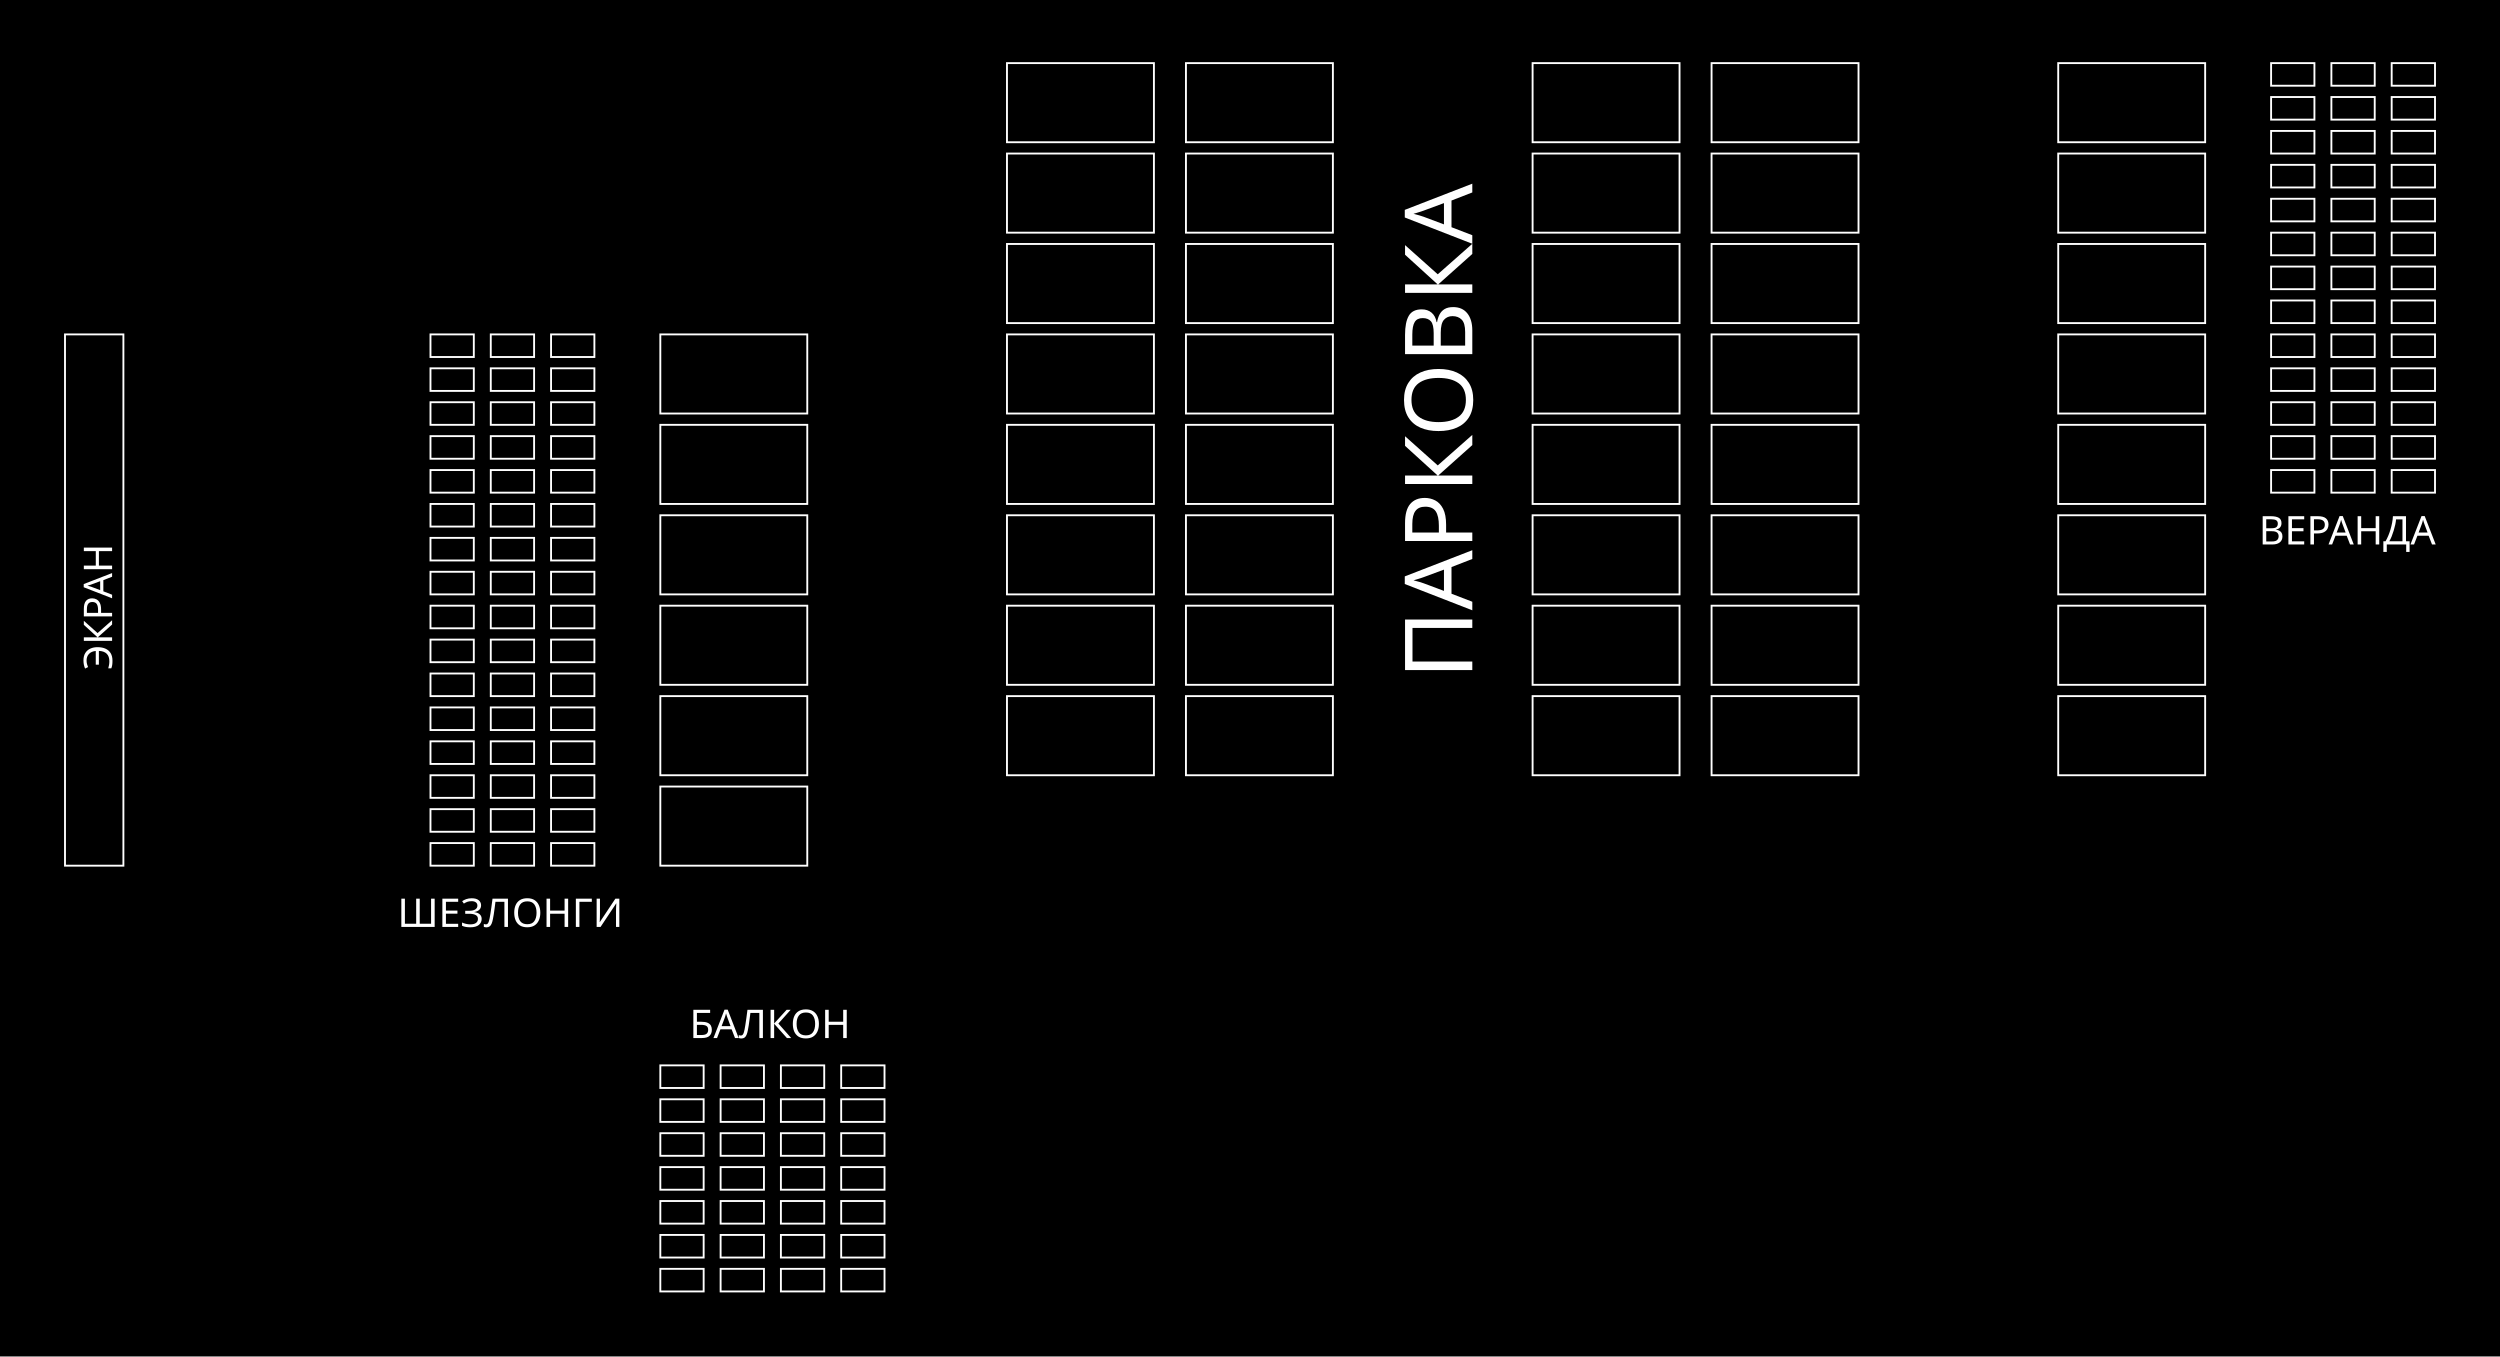
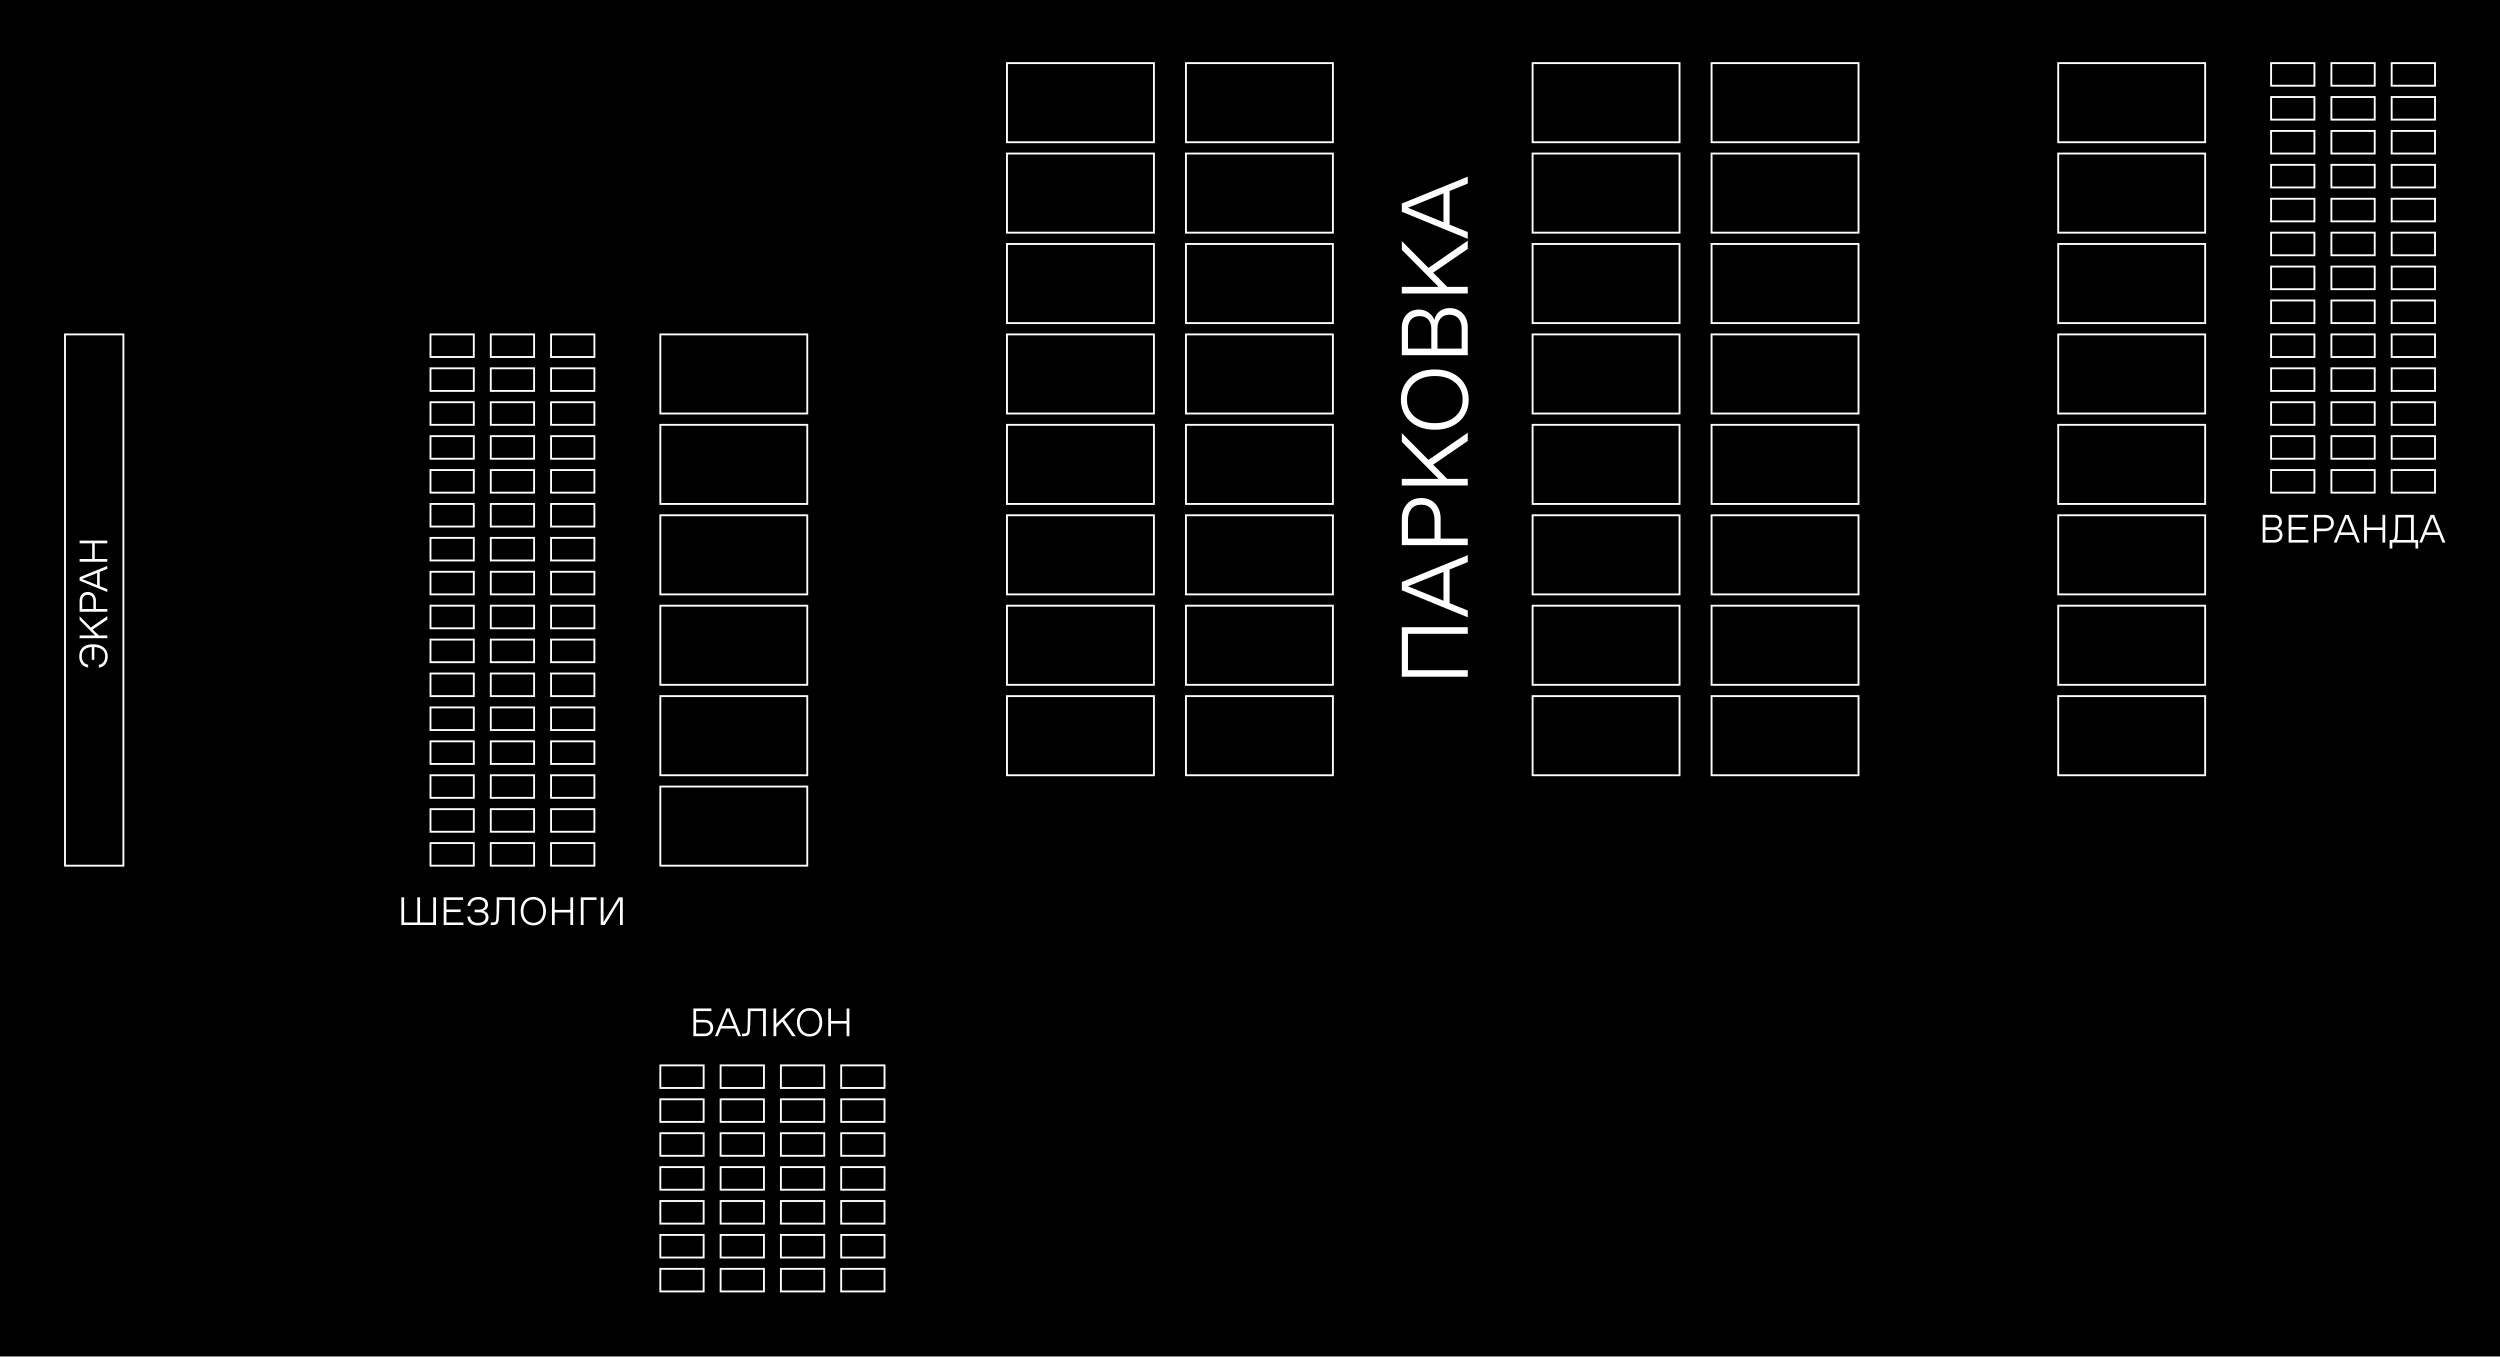
<svg xmlns="http://www.w3.org/2000/svg" width="1327px" height="720px" viewBox="0 0 1327 720" version="1.1">
  <g id="WRS-Copy" stroke="none" stroke-width="1" fill="none" fill-rule="evenodd">
    <rect fill="#000000" x="0" y="0" width="1327" height="720" />
    <rect id="Rectangle" stroke="#FFFFFF" fill="#000000" x="813.5" y="33.5" width="78" height="42" />
    <rect id="Rectangle-Copy-2" stroke="#FFFFFF" fill="#000000" x="813.5" y="81.5" width="78" height="42" />
    <rect id="Rectangle-Copy-24" stroke="#FFFFFF" fill="#000000" x="534.5" y="81.5" width="78" height="42" />
    <rect id="Rectangle" stroke="#FFFFFF" fill="#000000" x="228.5" y="447.5" width="23" height="12" />
    <rect id="Rectangle-Copy-61" stroke="#FFFFFF" fill="#000000" x="260.5" y="447.5" width="23" height="12" />
    <rect id="Rectangle-Copy-40" stroke="#FFFFFF" fill="#000000" x="228.5" y="429.5" width="23" height="12" />
    <rect id="Rectangle-Copy-62" stroke="#FFFFFF" fill="#000000" x="260.5" y="429.5" width="23" height="12" />
    <rect id="Rectangle-Copy-41" stroke="#FFFFFF" fill="#000000" x="228.5" y="411.5" width="23" height="12" />
    <rect id="Rectangle-Copy-63" stroke="#FFFFFF" fill="#000000" x="260.5" y="411.5" width="23" height="12" />
    <rect id="Rectangle-Copy-47" stroke="#FFFFFF" fill="#000000" x="228.5" y="393.5" width="23" height="12" />
    <rect id="Rectangle-Copy-64" stroke="#FFFFFF" fill="#000000" x="260.5" y="393.5" width="23" height="12" />
    <rect id="Rectangle-Copy-48" stroke="#FFFFFF" fill="#000000" x="228.5" y="375.5" width="23" height="12" />
    <rect id="Rectangle-Copy-65" stroke="#FFFFFF" fill="#000000" x="260.5" y="375.5" width="23" height="12" />
    <rect id="Rectangle-Copy-49" stroke="#FFFFFF" fill="#000000" x="228.5" y="357.5" width="23" height="12" />
    <rect id="Rectangle-Copy-66" stroke="#FFFFFF" fill="#000000" x="260.5" y="357.5" width="23" height="12" />
    <rect id="Rectangle-Copy-50" stroke="#FFFFFF" fill="#000000" x="228.5" y="339.5" width="23" height="12" />
    <rect id="Rectangle-Copy-67" stroke="#FFFFFF" fill="#000000" x="260.5" y="339.5" width="23" height="12" />
    <rect id="Rectangle-Copy-51" stroke="#FFFFFF" fill="#000000" x="228.5" y="321.5" width="23" height="12" />
    <rect id="Rectangle-Copy-68" stroke="#FFFFFF" fill="#000000" x="260.5" y="321.5" width="23" height="12" />
    <rect id="Rectangle-Copy-52" stroke="#FFFFFF" fill="#000000" x="228.5" y="303.5" width="23" height="12" />
    <rect id="Rectangle-Copy-69" stroke="#FFFFFF" fill="#000000" x="260.5" y="303.5" width="23" height="12" />
    <rect id="Rectangle-Copy-53" stroke="#FFFFFF" fill="#000000" x="228.5" y="285.5" width="23" height="12" />
    <rect id="Rectangle-Copy-70" stroke="#FFFFFF" fill="#000000" x="260.5" y="285.5" width="23" height="12" />
    <rect id="Rectangle-Copy-54" stroke="#FFFFFF" fill="#000000" x="228.5" y="267.5" width="23" height="12" />
    <rect id="Rectangle-Copy-71" stroke="#FFFFFF" fill="#000000" x="260.5" y="267.5" width="23" height="12" />
    <rect id="Rectangle-Copy-55" stroke="#FFFFFF" fill="#000000" x="228.5" y="249.5" width="23" height="12" />
    <rect id="Rectangle-Copy-72" stroke="#FFFFFF" fill="#000000" x="260.5" y="249.5" width="23" height="12" />
    <rect id="Rectangle-Copy-56" stroke="#FFFFFF" fill="#000000" x="228.5" y="231.5" width="23" height="12" />
    <rect id="Rectangle-Copy-73" stroke="#FFFFFF" fill="#000000" x="260.5" y="231.5" width="23" height="12" />
    <rect id="Rectangle-Copy-57" stroke="#FFFFFF" fill="#000000" x="228.5" y="213.5" width="23" height="12" />
    <rect id="Rectangle-Copy-74" stroke="#FFFFFF" fill="#000000" x="260.5" y="213.5" width="23" height="12" />
    <rect id="Rectangle-Copy-58" stroke="#FFFFFF" fill="#000000" x="228.5" y="195.5" width="23" height="12" />
    <rect id="Rectangle-Copy-75" stroke="#FFFFFF" fill="#000000" x="260.5" y="195.5" width="23" height="12" />
    <rect id="Rectangle-Copy-59" stroke="#FFFFFF" fill="#000000" x="228.5" y="177.5" width="23" height="12" />
    <rect id="Rectangle-Copy-76" stroke="#FFFFFF" fill="#000000" x="260.5" y="177.5" width="23" height="12" />
    <rect id="Rectangle-Copy-92" stroke="#FFFFFF" fill="#000000" x="292.5" y="447.5" width="23" height="12" />
    <rect id="Rectangle-Copy-91" stroke="#FFFFFF" fill="#000000" x="292.5" y="429.5" width="23" height="12" />
    <rect id="Rectangle-Copy-90" stroke="#FFFFFF" fill="#000000" x="292.5" y="411.5" width="23" height="12" />
    <rect id="Rectangle-Copy-89" stroke="#FFFFFF" fill="#000000" x="292.5" y="393.5" width="23" height="12" />
    <rect id="Rectangle-Copy-88" stroke="#FFFFFF" fill="#000000" x="292.5" y="375.5" width="23" height="12" />
    <rect id="Rectangle-Copy-87" stroke="#FFFFFF" fill="#000000" x="292.5" y="357.5" width="23" height="12" />
    <rect id="Rectangle-Copy-86" stroke="#FFFFFF" fill="#000000" x="292.5" y="339.5" width="23" height="12" />
    <rect id="Rectangle-Copy-85" stroke="#FFFFFF" fill="#000000" x="292.5" y="321.5" width="23" height="12" />
    <rect id="Rectangle-Copy-84" stroke="#FFFFFF" fill="#000000" x="292.5" y="303.5" width="23" height="12" />
    <rect id="Rectangle-Copy-83" stroke="#FFFFFF" fill="#000000" x="292.5" y="285.5" width="23" height="12" />
    <rect id="Rectangle-Copy-82" stroke="#FFFFFF" fill="#000000" x="292.5" y="267.5" width="23" height="12" />
    <rect id="Rectangle-Copy-81" stroke="#FFFFFF" fill="#000000" x="292.5" y="249.5" width="23" height="12" />
    <rect id="Rectangle-Copy-80" stroke="#FFFFFF" fill="#000000" x="292.5" y="231.5" width="23" height="12" />
    <rect id="Rectangle-Copy-79" stroke="#FFFFFF" fill="#000000" x="292.5" y="213.5" width="23" height="12" />
    <rect id="Rectangle-Copy-78" stroke="#FFFFFF" fill="#000000" x="292.5" y="195.5" width="23" height="12" />
    <rect id="Rectangle-Copy-77" stroke="#FFFFFF" fill="#000000" x="292.5" y="177.5" width="23" height="12" />
    <rect id="Rectangle-Copy-99" stroke="#FFFFFF" fill="#000000" x="1205.5" y="249.5" width="23" height="12" />
    <rect id="Rectangle-Copy-125" stroke="#FFFFFF" fill="#000000" x="350.5" y="673.5" width="23" height="12" />
    <rect id="Rectangle-Copy-100" stroke="#FFFFFF" fill="#000000" x="1237.5" y="249.5" width="23" height="12" />
    <rect id="Rectangle-Copy-126" stroke="#FFFFFF" fill="#000000" x="382.5" y="673.5" width="23" height="12" />
    <rect id="Rectangle-Copy-101" stroke="#FFFFFF" fill="#000000" x="1205.5" y="231.5" width="23" height="12" />
    <rect id="Rectangle-Copy-127" stroke="#FFFFFF" fill="#000000" x="350.5" y="655.5" width="23" height="12" />
    <rect id="Rectangle-Copy-102" stroke="#FFFFFF" fill="#000000" x="1237.5" y="231.5" width="23" height="12" />
    <rect id="Rectangle-Copy-141" stroke="#FFFFFF" fill="#000000" x="382.5" y="655.5" width="23" height="12" />
    <rect id="Rectangle-Copy-103" stroke="#FFFFFF" fill="#000000" x="1205.5" y="213.5" width="23" height="12" />
    <rect id="Rectangle-Copy-142" stroke="#FFFFFF" fill="#000000" x="350.5" y="637.5" width="23" height="12" />
    <rect id="Rectangle-Copy-104" stroke="#FFFFFF" fill="#000000" x="1237.5" y="213.5" width="23" height="12" />
    <rect id="Rectangle-Copy-143" stroke="#FFFFFF" fill="#000000" x="382.5" y="637.5" width="23" height="12" />
    <rect id="Rectangle-Copy-105" stroke="#FFFFFF" fill="#000000" x="1205.5" y="195.5" width="23" height="12" />
    <rect id="Rectangle-Copy-144" stroke="#FFFFFF" fill="#000000" x="350.5" y="619.5" width="23" height="12" />
    <rect id="Rectangle-Copy-106" stroke="#FFFFFF" fill="#000000" x="1237.5" y="195.5" width="23" height="12" />
    <rect id="Rectangle-Copy-145" stroke="#FFFFFF" fill="#000000" x="382.5" y="619.5" width="23" height="12" />
    <rect id="Rectangle-Copy-107" stroke="#FFFFFF" fill="#000000" x="1205.5" y="177.5" width="23" height="12" />
    <rect id="Rectangle-Copy-146" stroke="#FFFFFF" fill="#000000" x="350.5" y="601.5" width="23" height="12" />
    <rect id="Rectangle-Copy-108" stroke="#FFFFFF" fill="#000000" x="1237.5" y="177.5" width="23" height="12" />
    <rect id="Rectangle-Copy-147" stroke="#FFFFFF" fill="#000000" x="382.5" y="601.5" width="23" height="12" />
    <rect id="Rectangle-Copy-109" stroke="#FFFFFF" fill="#000000" x="1205.5" y="159.5" width="23" height="12" />
    <rect id="Rectangle-Copy-148" stroke="#FFFFFF" fill="#000000" x="350.5" y="583.5" width="23" height="12" />
    <rect id="Rectangle-Copy-110" stroke="#FFFFFF" fill="#000000" x="1237.5" y="159.5" width="23" height="12" />
    <rect id="Rectangle-Copy-149" stroke="#FFFFFF" fill="#000000" x="382.5" y="583.5" width="23" height="12" />
    <rect id="Rectangle-Copy-111" stroke="#FFFFFF" fill="#000000" x="1205.5" y="141.5" width="23" height="12" />
    <rect id="Rectangle-Copy-150" stroke="#FFFFFF" fill="#000000" x="350.5" y="565.5" width="23" height="12" />
    <rect id="Rectangle-Copy-112" stroke="#FFFFFF" fill="#000000" x="1237.5" y="141.5" width="23" height="12" />
    <rect id="Rectangle-Copy-151" stroke="#FFFFFF" fill="#000000" x="382.5" y="565.5" width="23" height="12" />
    <rect id="Rectangle-Copy-113" stroke="#FFFFFF" fill="#000000" x="1205.5" y="123.5" width="23" height="12" />
    <rect id="Rectangle-Copy-114" stroke="#FFFFFF" fill="#000000" x="1237.5" y="123.5" width="23" height="12" />
    <rect id="Rectangle-Copy-115" stroke="#FFFFFF" fill="#000000" x="1205.5" y="105.5" width="23" height="12" />
    <rect id="Rectangle-Copy-116" stroke="#FFFFFF" fill="#000000" x="1237.5" y="105.5" width="23" height="12" />
    <rect id="Rectangle-Copy-117" stroke="#FFFFFF" fill="#000000" x="1205.5" y="87.5" width="23" height="12" />
    <rect id="Rectangle-Copy-118" stroke="#FFFFFF" fill="#000000" x="1237.5" y="87.5" width="23" height="12" />
    <rect id="Rectangle-Copy-119" stroke="#FFFFFF" fill="#000000" x="1205.5" y="69.5" width="23" height="12" />
    <rect id="Rectangle-Copy-120" stroke="#FFFFFF" fill="#000000" x="1237.5" y="69.5" width="23" height="12" />
    <rect id="Rectangle-Copy-121" stroke="#FFFFFF" fill="#000000" x="1205.5" y="51.5" width="23" height="12" />
    <rect id="Rectangle-Copy-122" stroke="#FFFFFF" fill="#000000" x="1237.5" y="51.5" width="23" height="12" />
    <rect id="Rectangle-Copy-123" stroke="#FFFFFF" fill="#000000" x="1205.5" y="33.5" width="23" height="12" />
    <rect id="Rectangle-Copy-124" stroke="#FFFFFF" fill="#000000" x="1237.5" y="33.5" width="23" height="12" />
    <rect id="Rectangle-Copy-128" stroke="#FFFFFF" fill="#000000" x="1269.5" y="249.5" width="23" height="12" />
    <rect id="Rectangle-Copy-164" stroke="#FFFFFF" fill="#000000" x="414.5" y="673.5" width="23" height="12" />
    <rect id="Rectangle-Copy-171" stroke="#FFFFFF" fill="#000000" x="446.5" y="673.5" width="23" height="12" />
    <rect id="Rectangle-Copy-129" stroke="#FFFFFF" fill="#000000" x="1269.5" y="231.5" width="23" height="12" />
    <rect id="Rectangle-Copy-165" stroke="#FFFFFF" fill="#000000" x="414.5" y="655.5" width="23" height="12" />
    <rect id="Rectangle-Copy-172" stroke="#FFFFFF" fill="#000000" x="446.5" y="655.5" width="23" height="12" />
    <rect id="Rectangle-Copy-130" stroke="#FFFFFF" fill="#000000" x="1269.5" y="213.5" width="23" height="12" />
    <rect id="Rectangle-Copy-166" stroke="#FFFFFF" fill="#000000" x="414.5" y="637.5" width="23" height="12" />
    <rect id="Rectangle-Copy-173" stroke="#FFFFFF" fill="#000000" x="446.5" y="637.5" width="23" height="12" />
    <rect id="Rectangle-Copy-131" stroke="#FFFFFF" fill="#000000" x="1269.5" y="195.5" width="23" height="12" />
    <rect id="Rectangle-Copy-167" stroke="#FFFFFF" fill="#000000" x="414.5" y="619.5" width="23" height="12" />
    <rect id="Rectangle-Copy-174" stroke="#FFFFFF" fill="#000000" x="446.5" y="619.5" width="23" height="12" />
    <rect id="Rectangle-Copy-132" stroke="#FFFFFF" fill="#000000" x="1269.5" y="177.5" width="23" height="12" />
    <rect id="Rectangle-Copy-168" stroke="#FFFFFF" fill="#000000" x="414.5" y="601.5" width="23" height="12" />
    <rect id="Rectangle-Copy-175" stroke="#FFFFFF" fill="#000000" x="446.5" y="601.5" width="23" height="12" />
    <rect id="Rectangle-Copy-133" stroke="#FFFFFF" fill="#000000" x="1269.5" y="159.5" width="23" height="12" />
    <rect id="Rectangle-Copy-169" stroke="#FFFFFF" fill="#000000" x="414.5" y="583.5" width="23" height="12" />
    <rect id="Rectangle-Copy-176" stroke="#FFFFFF" fill="#000000" x="446.5" y="583.5" width="23" height="12" />
    <rect id="Rectangle-Copy-134" stroke="#FFFFFF" fill="#000000" x="1269.5" y="141.5" width="23" height="12" />
    <rect id="Rectangle-Copy-170" stroke="#FFFFFF" fill="#000000" x="414.5" y="565.5" width="23" height="12" />
    <rect id="Rectangle-Copy-177" stroke="#FFFFFF" fill="#000000" x="446.5" y="565.5" width="23" height="12" />
    <rect id="Rectangle-Copy-135" stroke="#FFFFFF" fill="#000000" x="1269.5" y="123.5" width="23" height="12" />
    <rect id="Rectangle-Copy-136" stroke="#FFFFFF" fill="#000000" x="1269.5" y="105.5" width="23" height="12" />
    <rect id="Rectangle-Copy-137" stroke="#FFFFFF" fill="#000000" x="1269.5" y="87.5" width="23" height="12" />
    <rect id="Rectangle-Copy-138" stroke="#FFFFFF" fill="#000000" x="1269.5" y="69.5" width="23" height="12" />
    <rect id="Rectangle-Copy-139" stroke="#FFFFFF" fill="#000000" x="1269.5" y="51.5" width="23" height="12" />
    <rect id="Rectangle-Copy-140" stroke="#FFFFFF" fill="#000000" x="1269.5" y="33.5" width="23" height="12" />
    <rect id="Rectangle-Copy" stroke="#FFFFFF" fill="#000000" x="908.5" y="33.5" width="78" height="42" />
    <rect id="Rectangle-Copy-25" stroke="#FFFFFF" fill="#000000" x="629.5" y="33.5" width="78" height="42" />
    <rect id="Rectangle-Copy-39" stroke="#FFFFFF" fill="#000000" x="534.5" y="33.5" width="78" height="42" />
    <rect id="Rectangle-Copy-16" stroke="#FFFFFF" fill="#000000" x="1092.5" y="33.5" width="78" height="42" />
    <rect id="Rectangle-Copy-3" stroke="#FFFFFF" fill="#000000" x="908.5" y="81.5" width="78" height="42" />
    <rect id="Rectangle-Copy-26" stroke="#FFFFFF" fill="#000000" x="629.5" y="81.5" width="78" height="42" />
    <rect id="Rectangle-Copy-17" stroke="#FFFFFF" fill="#000000" x="1092.5" y="81.5" width="78" height="42" />
    <rect id="Rectangle-Copy-5" stroke="#FFFFFF" fill="#000000" x="813.5" y="129.5" width="78" height="42" />
    <rect id="Rectangle-Copy-27" stroke="#FFFFFF" fill="#000000" x="534.5" y="129.5" width="78" height="42" />
    <rect id="Rectangle-Copy-4" stroke="#FFFFFF" fill="#000000" x="908.5" y="129.5" width="78" height="42" />
    <rect id="Rectangle-Copy-28" stroke="#FFFFFF" fill="#000000" x="629.5" y="129.5" width="78" height="42" />
    <rect id="Rectangle-Copy-18" stroke="#FFFFFF" fill="#000000" x="1092.5" y="129.5" width="78" height="42" />
    <rect id="Rectangle-Copy-7" stroke="#FFFFFF" fill="#000000" x="813.5" y="177.5" width="78" height="42" />
    <rect id="Rectangle-Copy-29" stroke="#FFFFFF" fill="#000000" x="534.5" y="177.5" width="78" height="42" />
    <rect id="Rectangle-Copy-6" stroke="#FFFFFF" fill="#000000" x="908.5" y="177.5" width="78" height="42" />
    <rect id="Rectangle-Copy-30" stroke="#FFFFFF" fill="#000000" x="629.5" y="177.5" width="78" height="42" />
    <rect id="Rectangle-Copy-19" stroke="#FFFFFF" fill="#000000" x="1092.5" y="177.5" width="78" height="42" />
    <rect id="Rectangle-Copy-42" stroke="#FFFFFF" fill="#000000" x="350.5" y="177.5" width="78" height="42" />
    <rect id="Rectangle-Copy-9" stroke="#FFFFFF" fill="#000000" x="813.5" y="225.5" width="78" height="42" />
    <rect id="Rectangle-Copy-31" stroke="#FFFFFF" fill="#000000" x="534.5" y="225.5" width="78" height="42" />
    <rect id="Rectangle-Copy-8" stroke="#FFFFFF" fill="#000000" x="908.5" y="225.5" width="78" height="42" />
    <rect id="Rectangle-Copy-32" stroke="#FFFFFF" fill="#000000" x="629.5" y="225.5" width="78" height="42" />
    <rect id="Rectangle-Copy-20" stroke="#FFFFFF" fill="#000000" x="1092.5" y="225.5" width="78" height="42" />
    <rect id="Rectangle-Copy-43" stroke="#FFFFFF" fill="#000000" x="350.5" y="225.5" width="78" height="42" />
    <rect id="Rectangle-Copy-11" stroke="#FFFFFF" fill="#000000" x="813.5" y="273.5" width="78" height="42" />
    <rect id="Rectangle-Copy-33" stroke="#FFFFFF" fill="#000000" x="534.5" y="273.5" width="78" height="42" />
    <rect id="Rectangle-Copy-10" stroke="#FFFFFF" fill="#000000" x="908.5" y="273.5" width="78" height="42" />
    <rect id="Rectangle-Copy-34" stroke="#FFFFFF" fill="#000000" x="629.5" y="273.5" width="78" height="42" />
    <rect id="Rectangle-Copy-21" stroke="#FFFFFF" fill="#000000" x="1092.5" y="273.5" width="78" height="42" />
    <rect id="Rectangle-Copy-44" stroke="#FFFFFF" fill="#000000" x="350.5" y="273.5" width="78" height="42" />
    <rect id="Rectangle-Copy-13" stroke="#FFFFFF" fill="#000000" x="813.5" y="321.5" width="78" height="42" />
    <rect id="Rectangle-Copy-35" stroke="#FFFFFF" fill="#000000" x="534.5" y="321.5" width="78" height="42" />
    <rect id="Rectangle-Copy-12" stroke="#FFFFFF" fill="#000000" x="908.5" y="321.5" width="78" height="42" />
    <rect id="Rectangle-Copy-36" stroke="#FFFFFF" fill="#000000" x="629.5" y="321.5" width="78" height="42" />
    <rect id="Rectangle-Copy-22" stroke="#FFFFFF" fill="#000000" x="1092.5" y="321.5" width="78" height="42" />
    <rect id="Rectangle-Copy-45" stroke="#FFFFFF" fill="#000000" x="350.5" y="321.5" width="78" height="42" />
    <rect id="Rectangle-Copy-15" stroke="#FFFFFF" fill="#000000" x="813.5" y="369.5" width="78" height="42" />
    <rect id="Rectangle-Copy-37" stroke="#FFFFFF" fill="#000000" x="534.5" y="369.5" width="78" height="42" />
    <rect id="Rectangle-Copy-14" stroke="#FFFFFF" fill="#000000" x="908.5" y="369.5" width="78" height="42" />
    <rect id="Rectangle-Copy-38" stroke="#FFFFFF" fill="#000000" x="629.5" y="369.5" width="78" height="42" />
    <rect id="Rectangle-Copy-23" stroke="#FFFFFF" fill="#000000" x="1092.5" y="369.5" width="78" height="42" />
    <rect id="Rectangle-Copy-46" stroke="#FFFFFF" fill="#000000" x="350.5" y="369.5" width="78" height="42" />
    <rect id="Rectangle-Copy-60" stroke="#FFFFFF" fill="#000000" x="350.5" y="417.5" width="78" height="42" />
    <rect id="Rectangle" stroke="#FFFFFF" fill="#000000" x="34.5" y="177.5" width="31" height="282" />
-     <text id="Балкон" font-family="FavoritPro-Light, Favorit Pro" font-size="21" font-weight="300" line-spacing="20" fill="#FFFFFF">
-       <tspan x="366" y="551">БАЛКОН</tspan>
-     </text>
-     <text id="Шезлонги" font-family="FavoritPro-Light, Favorit Pro" font-size="21" font-weight="300" line-spacing="20" fill="#FFFFFF">
-       <tspan x="211" y="492">ШЕЗЛОНГИ</tspan>
-     </text>
-     <text id="Экран" transform="translate(50.5, 320) rotate(-90) translate(-50.5, -320) " font-family="FavoritPro-Light, Favorit Pro" font-size="21" font-weight="300" line-spacing="20" fill="#FFFFFF">
-       <tspan x="15" y="329">ЭКРАН</tspan>
-     </text>
-     <text id="Веранда" font-family="FavoritPro-Light, Favorit Pro" font-size="21" font-weight="300" line-spacing="20" fill="#FFFFFF">
-       <tspan x="1199" y="289">ВЕРАНДА</tspan>
-     </text>
-     <text id="Парковка" transform="translate(759.5, 225) rotate(-90) translate(-759.5, -225) " font-family="FavoritPro-Light, Favorit Pro" font-size="50" font-weight="300" line-spacing="48" fill="#FFFFFF">
-       <tspan x="624" y="247">ПАРКОВКА</tspan>
-     </text>
+     <path d="M374.316,550 C376.633,550.041 378.582,548.103 378.541,545.591 C378.541,543.171 377.084,541.325 374.019,541.325 L369.507,541.325 L369.507,536.67 L377.587,536.67 L377.587,535.296 L368.041,535.296 L368.041,550 L374.316,550 Z M373.998,548.636 L369.507,548.636 L369.507,542.689 L374.019,542.689 C375.813,542.689 377.064,543.837 377.064,545.652 C377.064,547.467 375.792,548.636 373.998,548.636 Z M381.022,550 L382.663,545.95 L390.179,545.95 L391.819,550 L393.368,550 L387.379,535.296 L385.534,535.296 L379.504,550 L381.022,550 Z M389.635,544.586 L383.206,544.586 L386.426,536.649 L389.635,544.586 Z M395.019,550 C397.172,550 397.838,549.046 398.023,547.211 C398.095,546.442 398.167,545.17 398.238,543.376 C398.304,541.731 398.335,540.362 398.34,539.268 L398.341,536.67 L405.037,536.67 L405.037,550 L406.513,550 L406.513,535.296 L396.957,535.296 L396.957,539.039 C396.957,540.464 396.936,541.971 396.885,543.571 C396.833,545.17 396.772,546.288 396.7,546.934 C396.577,548.124 396.249,548.636 395.019,548.636 L393.829,548.636 L393.829,550 L395.019,550 Z M412.05,550 L412.05,545.417 L415.219,542.279 L420.51,550 L422.345,550 L416.275,541.233 L422.253,535.296 L420.305,535.296 L412.05,543.489 L412.05,535.296 L410.584,535.296 L410.584,550 L412.05,550 Z M429.728,550.205 C433.573,550.246 436.485,547.272 436.444,542.648 C436.485,538.023 433.573,535.05 429.728,535.091 C425.883,535.05 422.971,538.023 423.012,542.648 C422.971,547.272 425.883,550.246 429.728,550.205 Z M429.831,548.841 L429.625,548.841 C426.652,548.872 424.447,546.411 424.478,542.648 C424.447,538.885 426.652,536.424 429.625,536.455 L429.831,536.455 C432.804,536.424 435.009,538.885 434.978,542.648 C435.009,546.411 432.804,548.872 429.831,548.841 Z M441.089,550 L441.089,543.325 L449.385,543.325 L449.385,550 L450.851,550 L450.851,535.296 L449.385,535.296 L449.385,541.961 L441.089,541.961 L441.089,535.296 L439.623,535.296 L439.623,550 L441.089,550 Z" id="БАЛКОН" fill="#FFFFFF" fill-rule="nonzero" />
+     <path d="M231.436,491 L231.436,476.296 L229.959,476.296 L229.959,489.636 L222.966,489.636 L222.966,476.296 L221.5,476.296 L221.5,489.636 L214.507,489.636 L214.507,476.296 L213.041,476.296 L213.041,491 L231.436,491 Z M245.986,491 L245.986,489.636 L236.973,489.636 L236.973,484.109 L244.51,484.109 L244.51,482.746 L236.973,482.746 L236.973,477.67 L245.771,477.67 L245.771,476.296 L235.507,476.296 L235.507,491 L245.986,491 Z M253.667,491.236 C257.307,491.267 259.327,489.349 259.296,486.991 C259.296,485.094 258.424,483.935 256.507,483.484 C258.219,482.838 259.029,481.597 259.029,480.121 C259.029,477.567 256.938,476.091 253.964,476.091 C250.19,476.07 248.468,478.306 248.17,480.818 L249.616,480.818 C249.729,479.844 250.129,479.034 250.826,478.408 C251.534,477.772 252.58,477.455 253.964,477.455 C256.302,477.455 257.553,478.624 257.553,480.162 C257.553,481.833 256.189,482.869 254.107,482.869 L251.944,482.869 L251.944,484.243 L254.179,484.243 C256.589,484.243 257.789,485.104 257.789,486.837 C257.789,488.519 256.404,489.862 253.667,489.862 C251.185,489.862 249.698,488.549 249.534,486.488 L248.068,486.488 C248.314,489.482 250.252,491.236 253.667,491.236 Z M261.706,491 C263.859,491 264.525,490.046 264.71,488.211 C264.782,487.442 264.854,486.17 264.925,484.376 C264.991,482.731 265.022,481.362 265.027,480.268 L265.028,477.67 L271.724,477.67 L271.724,491 L273.2,491 L273.2,476.296 L263.644,476.296 L263.644,480.039 C263.644,481.464 263.623,482.971 263.572,484.571 C263.521,486.17 263.459,487.288 263.387,487.934 C263.264,489.124 262.936,489.636 261.706,489.636 L260.516,489.636 L260.516,491 L261.706,491 Z M283.085,491.205 C286.93,491.246 289.842,488.272 289.801,483.648 C289.842,479.023 286.93,476.05 283.085,476.091 C279.24,476.05 276.328,479.023 276.369,483.648 C276.328,488.272 279.24,491.246 283.085,491.205 Z M283.188,489.841 L282.982,489.841 C280.009,489.872 277.804,487.411 277.835,483.648 C277.804,479.885 280.009,477.424 282.982,477.455 L283.188,477.455 C286.161,477.424 288.366,479.885 288.335,483.648 C288.366,487.411 286.161,489.872 283.188,489.841 Z M294.446,491 L294.446,484.325 L302.742,484.325 L302.742,491 L304.208,491 L304.208,476.296 L302.742,476.296 L302.742,482.961 L294.446,482.961 L294.446,476.296 L292.98,476.296 L292.98,491 L294.446,491 Z M309.755,491 L309.755,477.67 L316.646,477.67 L316.646,476.296 L308.289,476.296 L308.289,491 L309.755,491 Z M321.035,491 L329.094,477.772 L329.094,491 L330.561,491 L330.561,476.296 L328.397,476.296 L320.337,489.534 L320.337,476.296 L318.871,476.296 L318.871,491 L321.035,491 Z" id="ШЕЗЛОНГИ" fill="#FFFFFF" fill-rule="nonzero" />
+     <path d="M21.87,328.205 C26.074,328.256 28.32,324.811 28.289,320.361 C28.289,315.9 26.136,313.091 21.87,313.091 C18.384,313.091 16.292,315.008 15.984,317.818 L17.461,317.818 C17.697,315.654 19.625,314.434 21.757,314.455 L21.973,314.455 C23.542,314.455 24.721,314.926 25.5,315.88 C26.29,316.823 26.72,318.115 26.802,319.746 L20.045,319.746 L20.045,321.109 L26.802,321.109 C26.607,324.309 25.203,326.852 22.055,326.841 L21.85,326.841 C19.707,326.862 17.574,325.652 17.369,323.488 L15.902,323.488 C16.107,326.441 18.743,328.236 21.87,328.205 Z M32.955,328 L32.955,323.417 L36.123,320.279 L41.414,328 L43.25,328 L37.179,319.233 L43.157,313.296 L41.209,313.296 L32.955,321.489 L32.955,313.296 L31.488,313.296 L31.488,328 L32.955,328 Z M47.002,328 L47.002,321.95 L51.412,321.95 C53.965,321.981 56.067,320.402 56.036,317.644 C56.077,314.896 53.955,313.275 51.412,313.296 L45.536,313.296 L45.536,328 L47.002,328 Z M51.094,320.586 L47.002,320.586 L47.002,314.67 L51.094,314.67 C52.15,314.67 52.991,314.926 53.616,315.429 C54.242,315.931 54.56,316.669 54.56,317.644 C54.56,319.582 53.227,320.586 51.094,320.586 Z M57.523,328 L59.164,323.95 L66.68,323.95 L68.32,328 L69.869,328 L63.88,313.296 L62.035,313.296 L56.005,328 L57.523,328 Z M66.136,322.586 L59.707,322.586 L62.927,314.649 L66.136,322.586 Z M73.56,328 L73.56,321.325 L81.855,321.325 L81.855,328 L83.322,328 L83.322,313.296 L81.855,313.296 L81.855,319.961 L73.56,319.961 L73.56,313.296 L72.094,313.296 L72.094,328 L73.56,328 Z" id="ЭКРАН" fill="#FFFFFF" fill-rule="nonzero" transform="translate(49.61206, 320.6482) rotate(-90) translate(-49.61206, -320.6482) " />
+     <path d="M1207.316,288 C1209.654,288.031 1211.582,286.39 1211.541,283.95 C1211.571,281.858 1210.105,280.761 1208.875,280.545 C1210.125,280.176 1211.223,278.771 1211.223,277.141 C1211.253,274.783 1209.479,273.275 1207.172,273.296 L1201.041,273.296 L1201.041,288 L1207.316,288 Z M1207.019,279.869 L1202.507,279.869 L1202.507,274.67 L1207.019,274.67 C1208.618,274.67 1209.756,275.613 1209.756,277.264 C1209.756,278.925 1208.618,279.869 1207.019,279.869 Z M1206.998,286.636 L1202.507,286.636 L1202.507,281.243 L1207.019,281.243 C1207.941,281.243 1208.68,281.479 1209.233,281.94 C1209.787,282.401 1210.064,283.058 1210.064,283.929 C1210.064,285.693 1208.803,286.636 1206.998,286.636 Z M1225.291,288 L1225.291,286.636 L1216.278,286.636 L1216.278,281.109 L1223.814,281.109 L1223.814,279.746 L1216.278,279.746 L1216.278,274.67 L1225.076,274.67 L1225.076,273.296 L1214.812,273.296 L1214.812,288 L1225.291,288 Z M1229.762,288 L1229.762,281.95 L1234.171,281.95 C1236.724,281.981 1238.826,280.402 1238.795,277.644 C1238.836,274.896 1236.714,273.275 1234.171,273.296 L1228.295,273.296 L1228.295,288 L1229.762,288 Z M1233.853,280.586 L1229.762,280.586 L1229.762,274.67 L1233.853,274.67 C1234.909,274.67 1235.75,274.926 1236.375,275.429 C1237.001,275.931 1237.319,276.669 1237.319,277.644 C1237.319,279.582 1235.986,280.586 1233.853,280.586 Z M1240.282,288 L1241.923,283.95 L1249.439,283.95 L1251.08,288 L1252.628,288 L1246.64,273.296 L1244.794,273.296 L1238.765,288 L1240.282,288 Z M1248.896,282.586 L1242.466,282.586 L1245.686,274.649 L1248.896,282.586 Z M1256.319,288 L1256.319,281.325 L1264.615,281.325 L1264.615,288 L1266.081,288 L1266.081,273.296 L1264.615,273.296 L1264.615,279.961 L1256.319,279.961 L1256.319,273.296 L1254.853,273.296 L1254.853,288 L1256.319,288 Z M1269.844,291.148 L1269.844,288 L1282.128,288 L1282.128,291.148 L1283.554,291.148 L1283.554,286.636 L1281.247,286.636 L1281.247,273.296 L1271.505,273.296 L1271.505,277.039 C1271.505,278.546 1271.485,280.033 1271.434,281.479 C1271.393,282.924 1271.321,284.021 1271.208,284.75 C1271.034,285.929 1270.777,286.605 1269.629,286.636 L1268.419,286.636 L1268.419,291.148 L1269.844,291.148 Z M1279.78,286.636 L1272.1,286.636 C1272.397,286.288 1272.582,285.693 1272.654,284.852 C1272.726,284.104 1272.797,282.924 1272.849,281.314 C1272.9,279.694 1272.931,278.249 1272.931,276.977 L1272.931,274.67 L1279.78,274.67 L1279.78,286.636 Z M1285.656,288 L1287.296,283.95 L1294.812,283.95 L1296.453,288 L1298.001,288 L1292.013,273.296 L1290.167,273.296 L1284.138,288 L1285.656,288 Z M1294.269,282.586 L1287.84,282.586 L1291.06,274.649 L1294.269,282.586 Z" id="ВЕРАНДА" fill="#FFFFFF" fill-rule="nonzero" />
+     <path d="M632.35,244 L632.35,212.262 L651.661,212.262 L651.661,244 L655.152,244 L655.152,208.99 L628.858,208.99 L628.858,244 L632.35,244 Z M664.015,244 L667.921,234.356 L685.816,234.356 L689.723,244 L693.409,244 L679.151,208.99 L674.757,208.99 L660.401,244 L664.015,244 Z M684.522,231.109 L669.215,231.109 L676.881,212.213 L684.522,231.109 Z M702.198,244 L702.198,229.596 L712.696,229.596 C718.775,229.669 723.78,225.909 723.707,219.342 C723.803,212.904 718.913,209.067 712.988,208.991 L698.707,208.99 L698.707,244 L702.198,244 Z M711.939,226.349 L702.198,226.349 L702.198,212.262 L711.939,212.262 C714.454,212.262 716.456,212.872 717.945,214.068 C719.435,215.265 720.191,217.022 720.191,219.342 C720.191,223.956 717.018,226.349 711.939,226.349 Z M733.888,244 L733.888,233.087 L741.432,225.616 L754.029,244 L758.399,244 L743.946,223.126 L758.18,208.99 L753.541,208.99 L733.888,228.497 L733.888,208.99 L730.396,208.99 L730.396,244 L733.888,244 Z M791.969,226.495 C792.065,215.609 785.289,208.566 776.289,208.501 L775.978,208.502 C766.822,208.404 759.889,215.484 759.986,226.495 C759.89,237.381 766.666,244.425 775.666,244.489 L775.978,244.488 C785.133,244.586 792.066,237.506 791.969,226.495 Z M776.222,241.241 L775.733,241.241 C768.75,241.313 763.548,235.614 763.478,226.862 L763.478,226.495 C763.405,217.658 768.511,211.837 775.443,211.749 L776.222,211.749 C783.205,211.677 788.407,217.376 788.478,226.129 L788.478,226.495 C788.551,235.455 783.302,241.314 776.222,241.241 Z M824.537,234.356 C824.61,229.376 821.119,226.764 818.189,226.251 C821.168,225.372 823.78,222.027 823.78,218.146 C823.852,212.627 819.774,209.066 814.42,208.991 L799.537,208.99 L799.537,244 L814.479,244 C820.045,244.073 824.635,240.167 824.537,234.356 Z M813.771,224.64 L803.028,224.64 L803.028,212.262 L813.771,212.262 C817.579,212.262 820.289,214.508 820.289,218.438 C820.289,222.394 817.579,224.64 813.771,224.64 Z M813.722,240.753 L803.028,240.753 L803.028,227.911 L813.771,227.911 C815.968,227.911 817.726,228.473 819.044,229.571 C820.362,230.67 821.021,232.232 821.021,234.308 C821.021,238.507 818.019,240.753 813.722,240.753 Z M835.816,244 L835.816,233.087 L843.36,225.616 L855.958,244 L860.328,244 L845.875,223.126 L860.108,208.99 L855.47,208.99 L835.816,228.497 L835.816,208.99 L832.325,208.99 L832.325,244 L835.816,244 Z M864.918,244 L868.824,234.356 L886.72,234.356 L890.626,244 L894.312,244 L880.055,208.99 L875.66,208.99 L861.305,244 L864.918,244 Z M885.426,231.109 L870.118,231.109 L877.784,212.213 L885.426,231.109 Z" id="ПАРКОВКА" fill="#FFFFFF" fill-rule="nonzero" transform="translate(761.5854, 226.4951) rotate(-90) translate(-761.5854, -226.4951) " />
  </g>
</svg>
